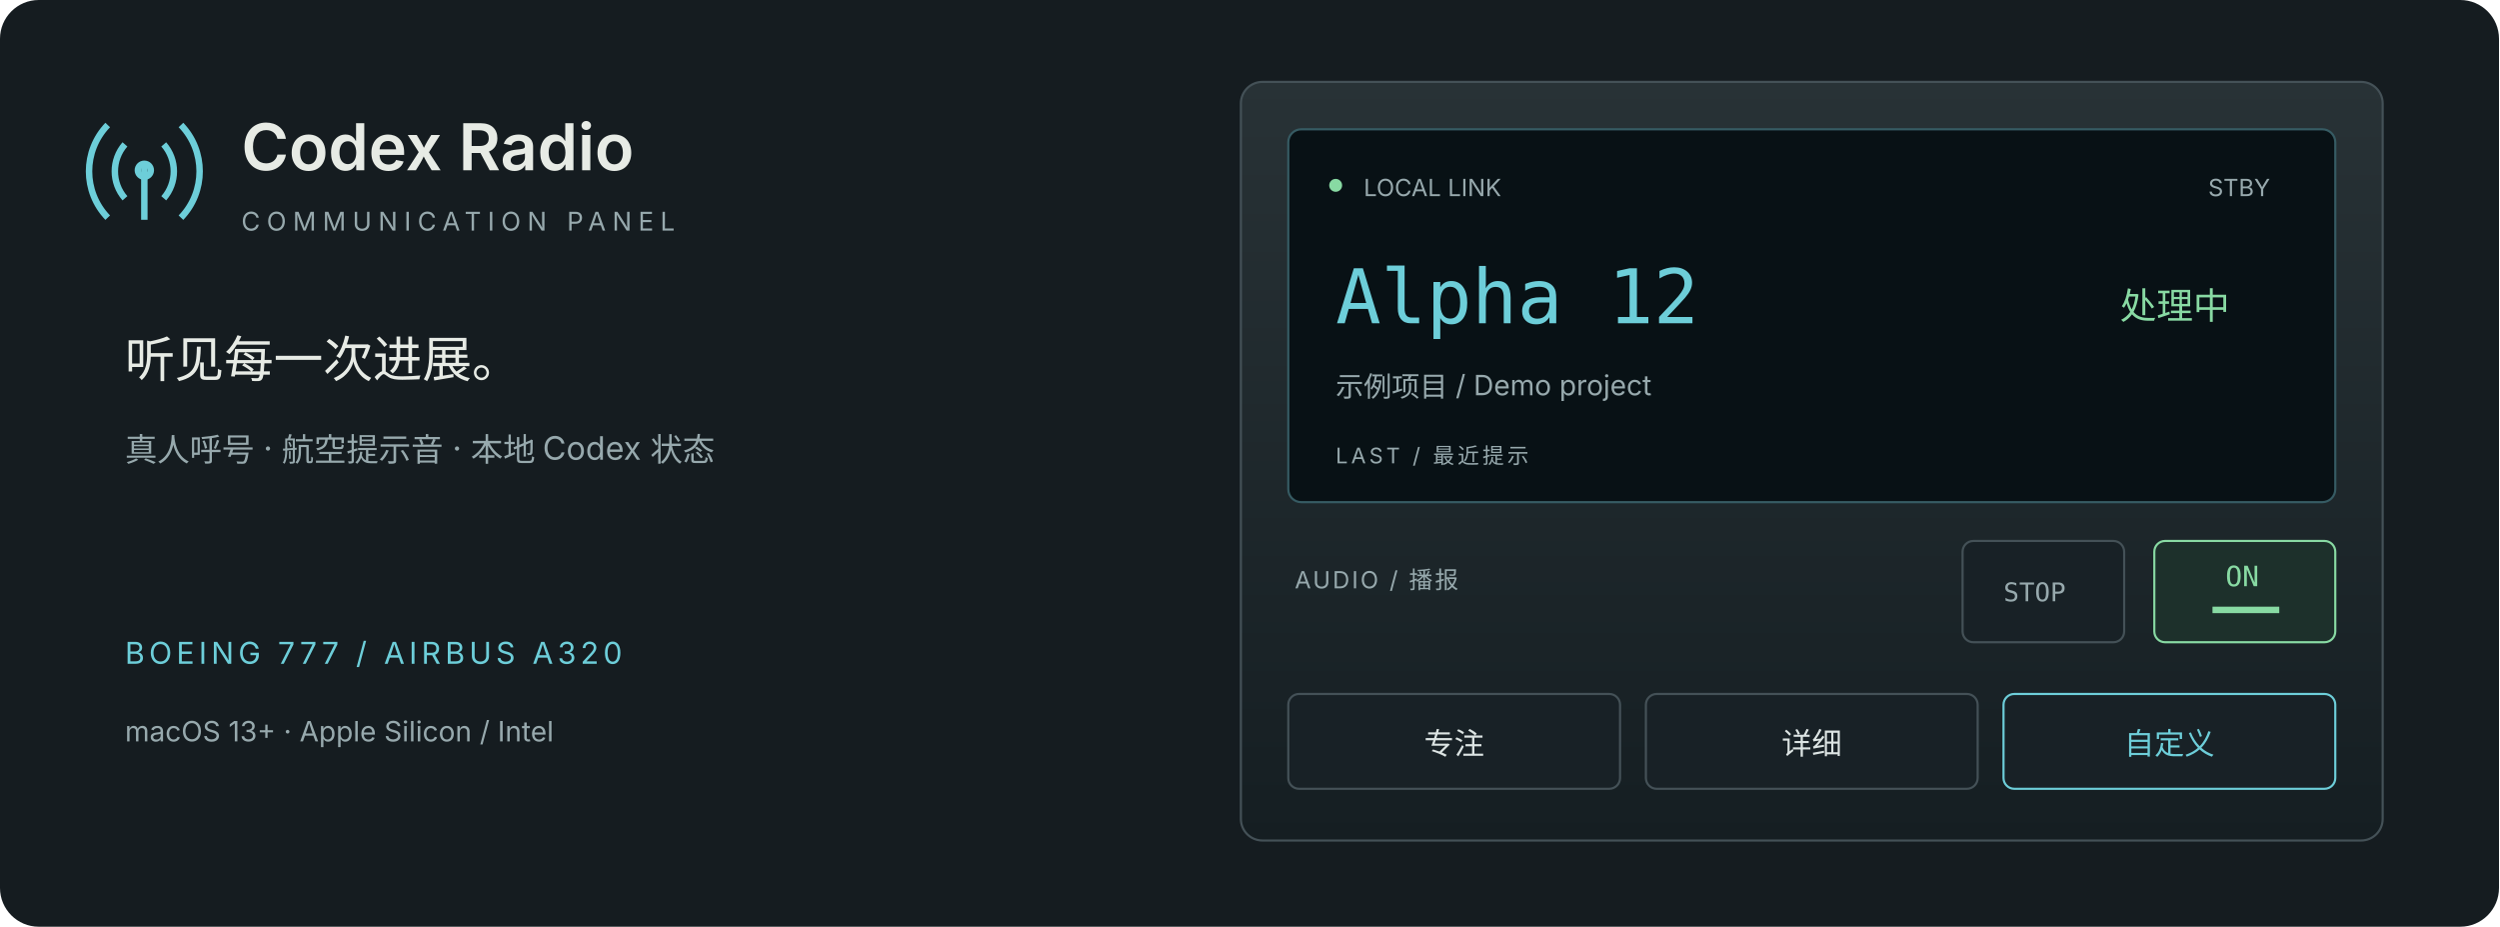
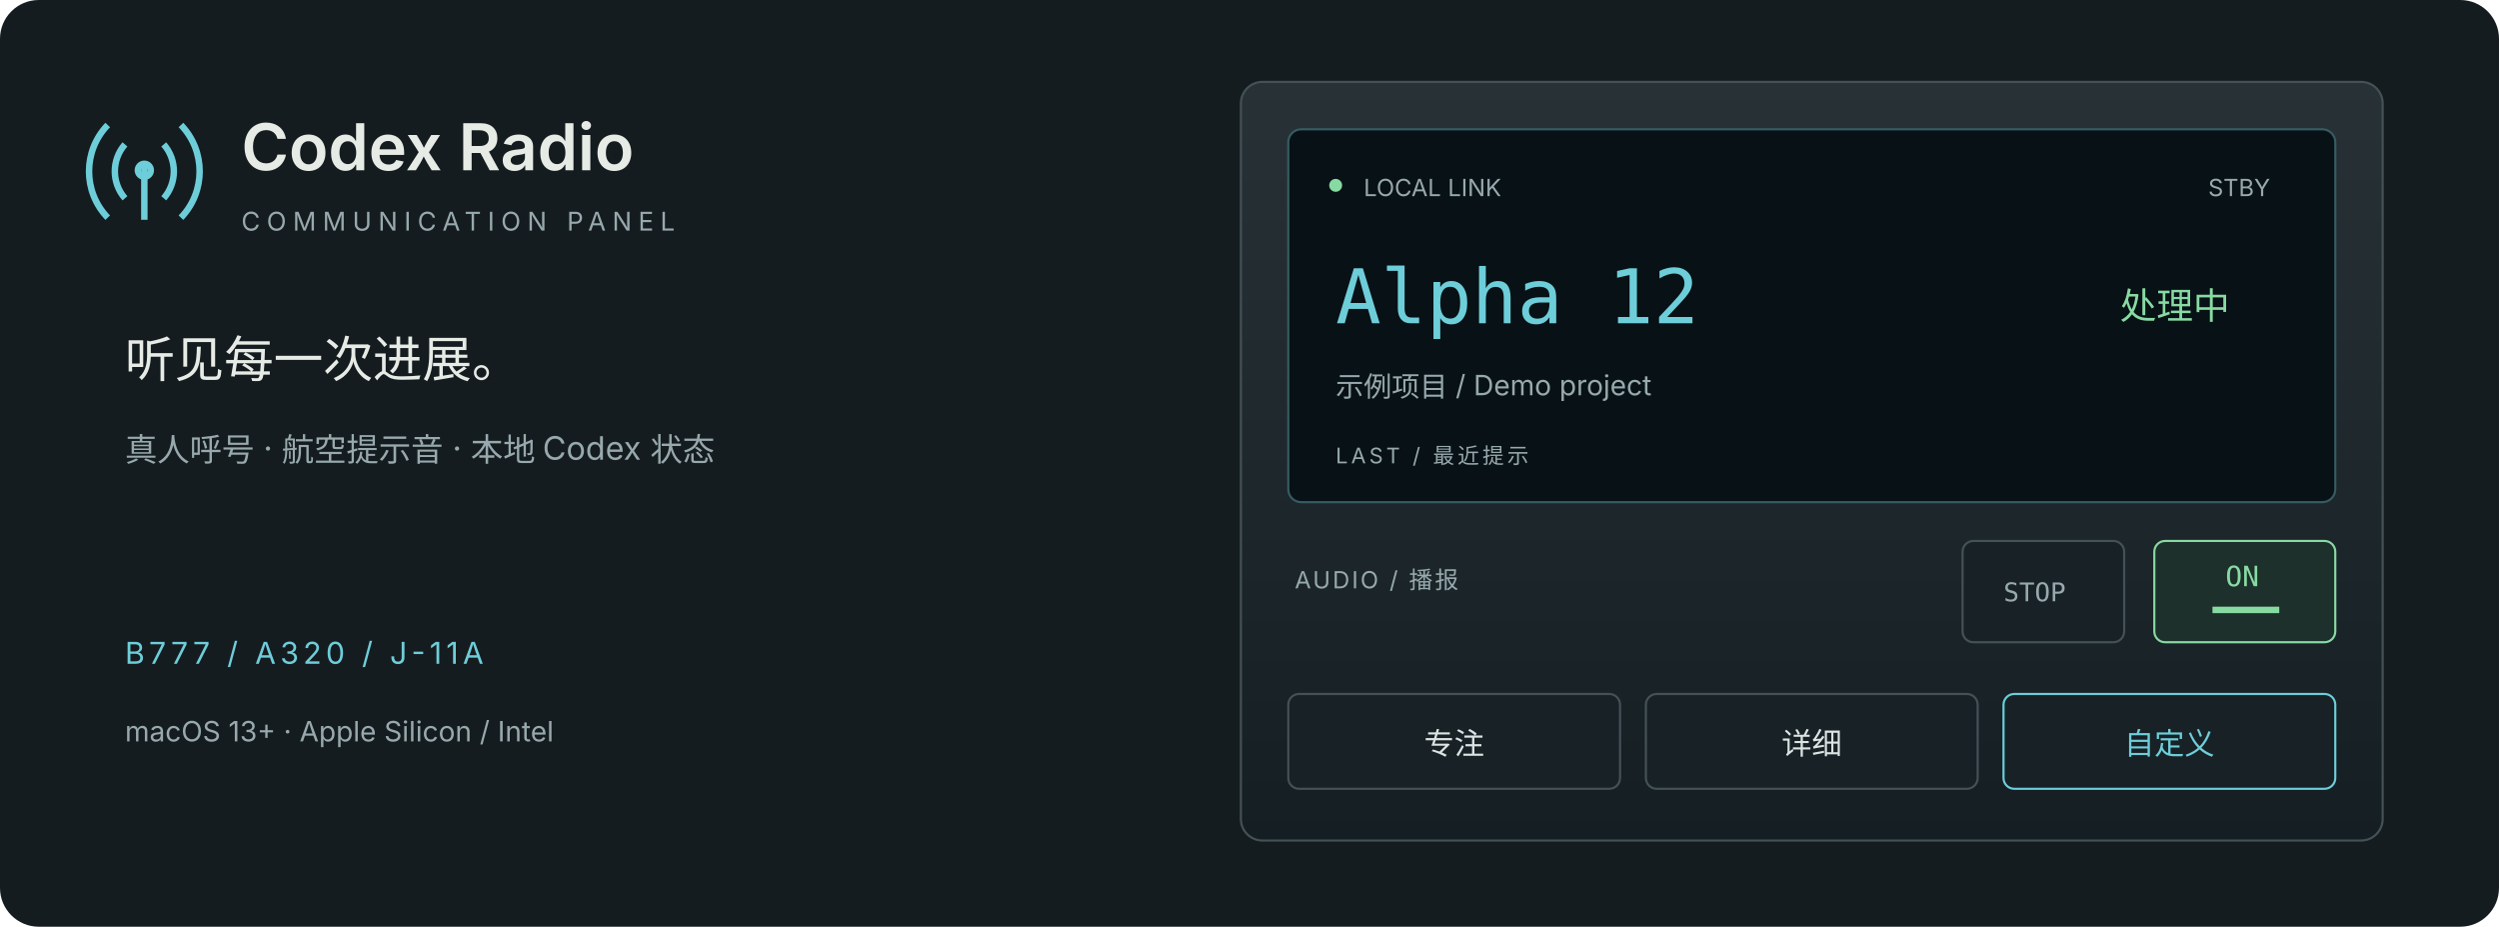
<svg xmlns="http://www.w3.org/2000/svg" width="1160" height="430" viewBox="0 0 1160 430" role="img" aria-labelledby="title desc">
  <defs>
    <linearGradient id="panel" x2="0" y2="1">
      <stop stop-color="#283236" />
      <stop offset="1" stop-color="#151e22" />
    </linearGradient>
  </defs>
  <rect width="1160" height="430" rx="18" fill="#151c20" />
  <g fill="none" stroke="#6dced9" stroke-width="3">
    <path d="M67 77v25m-9-35a19 19 0 0 0 0 25m18-25a19 19 0 0 1 0 25m-26-34a31 31 0 0 0 0 43m34-43a31 31 0 0 1 0 43" />
    <circle cx="67" cy="79" r="3" />
  </g>
  <g font-family="-apple-system,BlinkMacSystemFont,Segoe UI,sans-serif">
    <text x="112" y="79" fill="#e7ebe5" font-size="30" font-weight="600">Codex Radio</text>
    <text x="112" y="107" fill="#97a9ad" font-size="12" letter-spacing="3">COMMUNICATION PANEL</text>
    <text x="58" y="175" fill="#e7ebe5" font-size="23">听见每一次进展。</text>
    <text x="58" y="214" fill="#97a9ad" font-size="15">真人呼号 · 航空提示音 · 本地 Codex 状态</text>
-     <text x="58" y="308" fill="#6dced9" font-size="14" letter-spacing="2">BOEING 777 / AIRBUS A320</text>
+     <text x="58" y="308" fill="#6dced9" font-size="14" letter-spacing="2">B777 / A320 / J-11A</text>
    <text x="58" y="344" fill="#97a9ad" font-size="13">macOS 13+  ·  Apple Silicon / Intel</text>
    <rect x="576" y="38" width="530" height="352" rx="10" fill="url(#panel)" stroke="#445157" />
    <rect x="598" y="60" width="486" height="173" rx="6" fill="#081115" stroke="#365b63" />
    <circle cx="620" cy="86" r="3" fill="#88daa3" />
    <text x="633" y="91" font-size="11" fill="#97a9ad">LOCAL LINK</text>
    <text x="1025" y="91" fill="#97a9ad" font-size="11">STBY</text>
    <text x="620" y="150" font-size="35" font-family="monospace" fill="#6dced9">Alpha 12</text>
    <text x="984" y="148" font-size="17" fill="#88daa3">处理中</text>
    <text x="620" y="184" fill="#97a9ad" font-size="13">示例项目 / Demo project</text>
    <text x="620" y="215" fill="#97a9ad" font-size="10" letter-spacing="1.5">LAST / 最近提示</text>
    <text x="601" y="273" fill="#97a9ad" font-size="11" letter-spacing="1">AUDIO / 播报</text>
    <rect x="911" y="251" width="75" height="47" rx="5" fill="#182126" stroke="#445157" />
    <text x="930" y="279" fill="#97a9ad" font-family="monospace" font-size="12">STOP</text>
    <rect x="1000" y="251" width="84" height="47" rx="5" fill="#1d302b" stroke="#88daa3" />
    <text x="1033" y="272" fill="#88daa3" font-family="monospace" font-size="13">ON</text>
    <path d="M1027 283h31" stroke="#88daa3" stroke-width="3" />
    <g fill="#182126" stroke="#445157">
      <rect x="598" y="322" width="154" height="44" rx="5" />
      <rect x="764" y="322" width="154" height="44" rx="5" />
      <rect x="930" y="322" width="154" height="44" rx="5" stroke="#6dced9" />
    </g>
    <g font-size="14" text-anchor="middle">
      <text x="675" y="350" fill="#dce4e3">专注</text>
      <text x="841" y="350" fill="#dce4e3">详细</text>
      <text x="1007" y="350" fill="#6dced9">自定义</text>
    </g>
  </g>
</svg>
